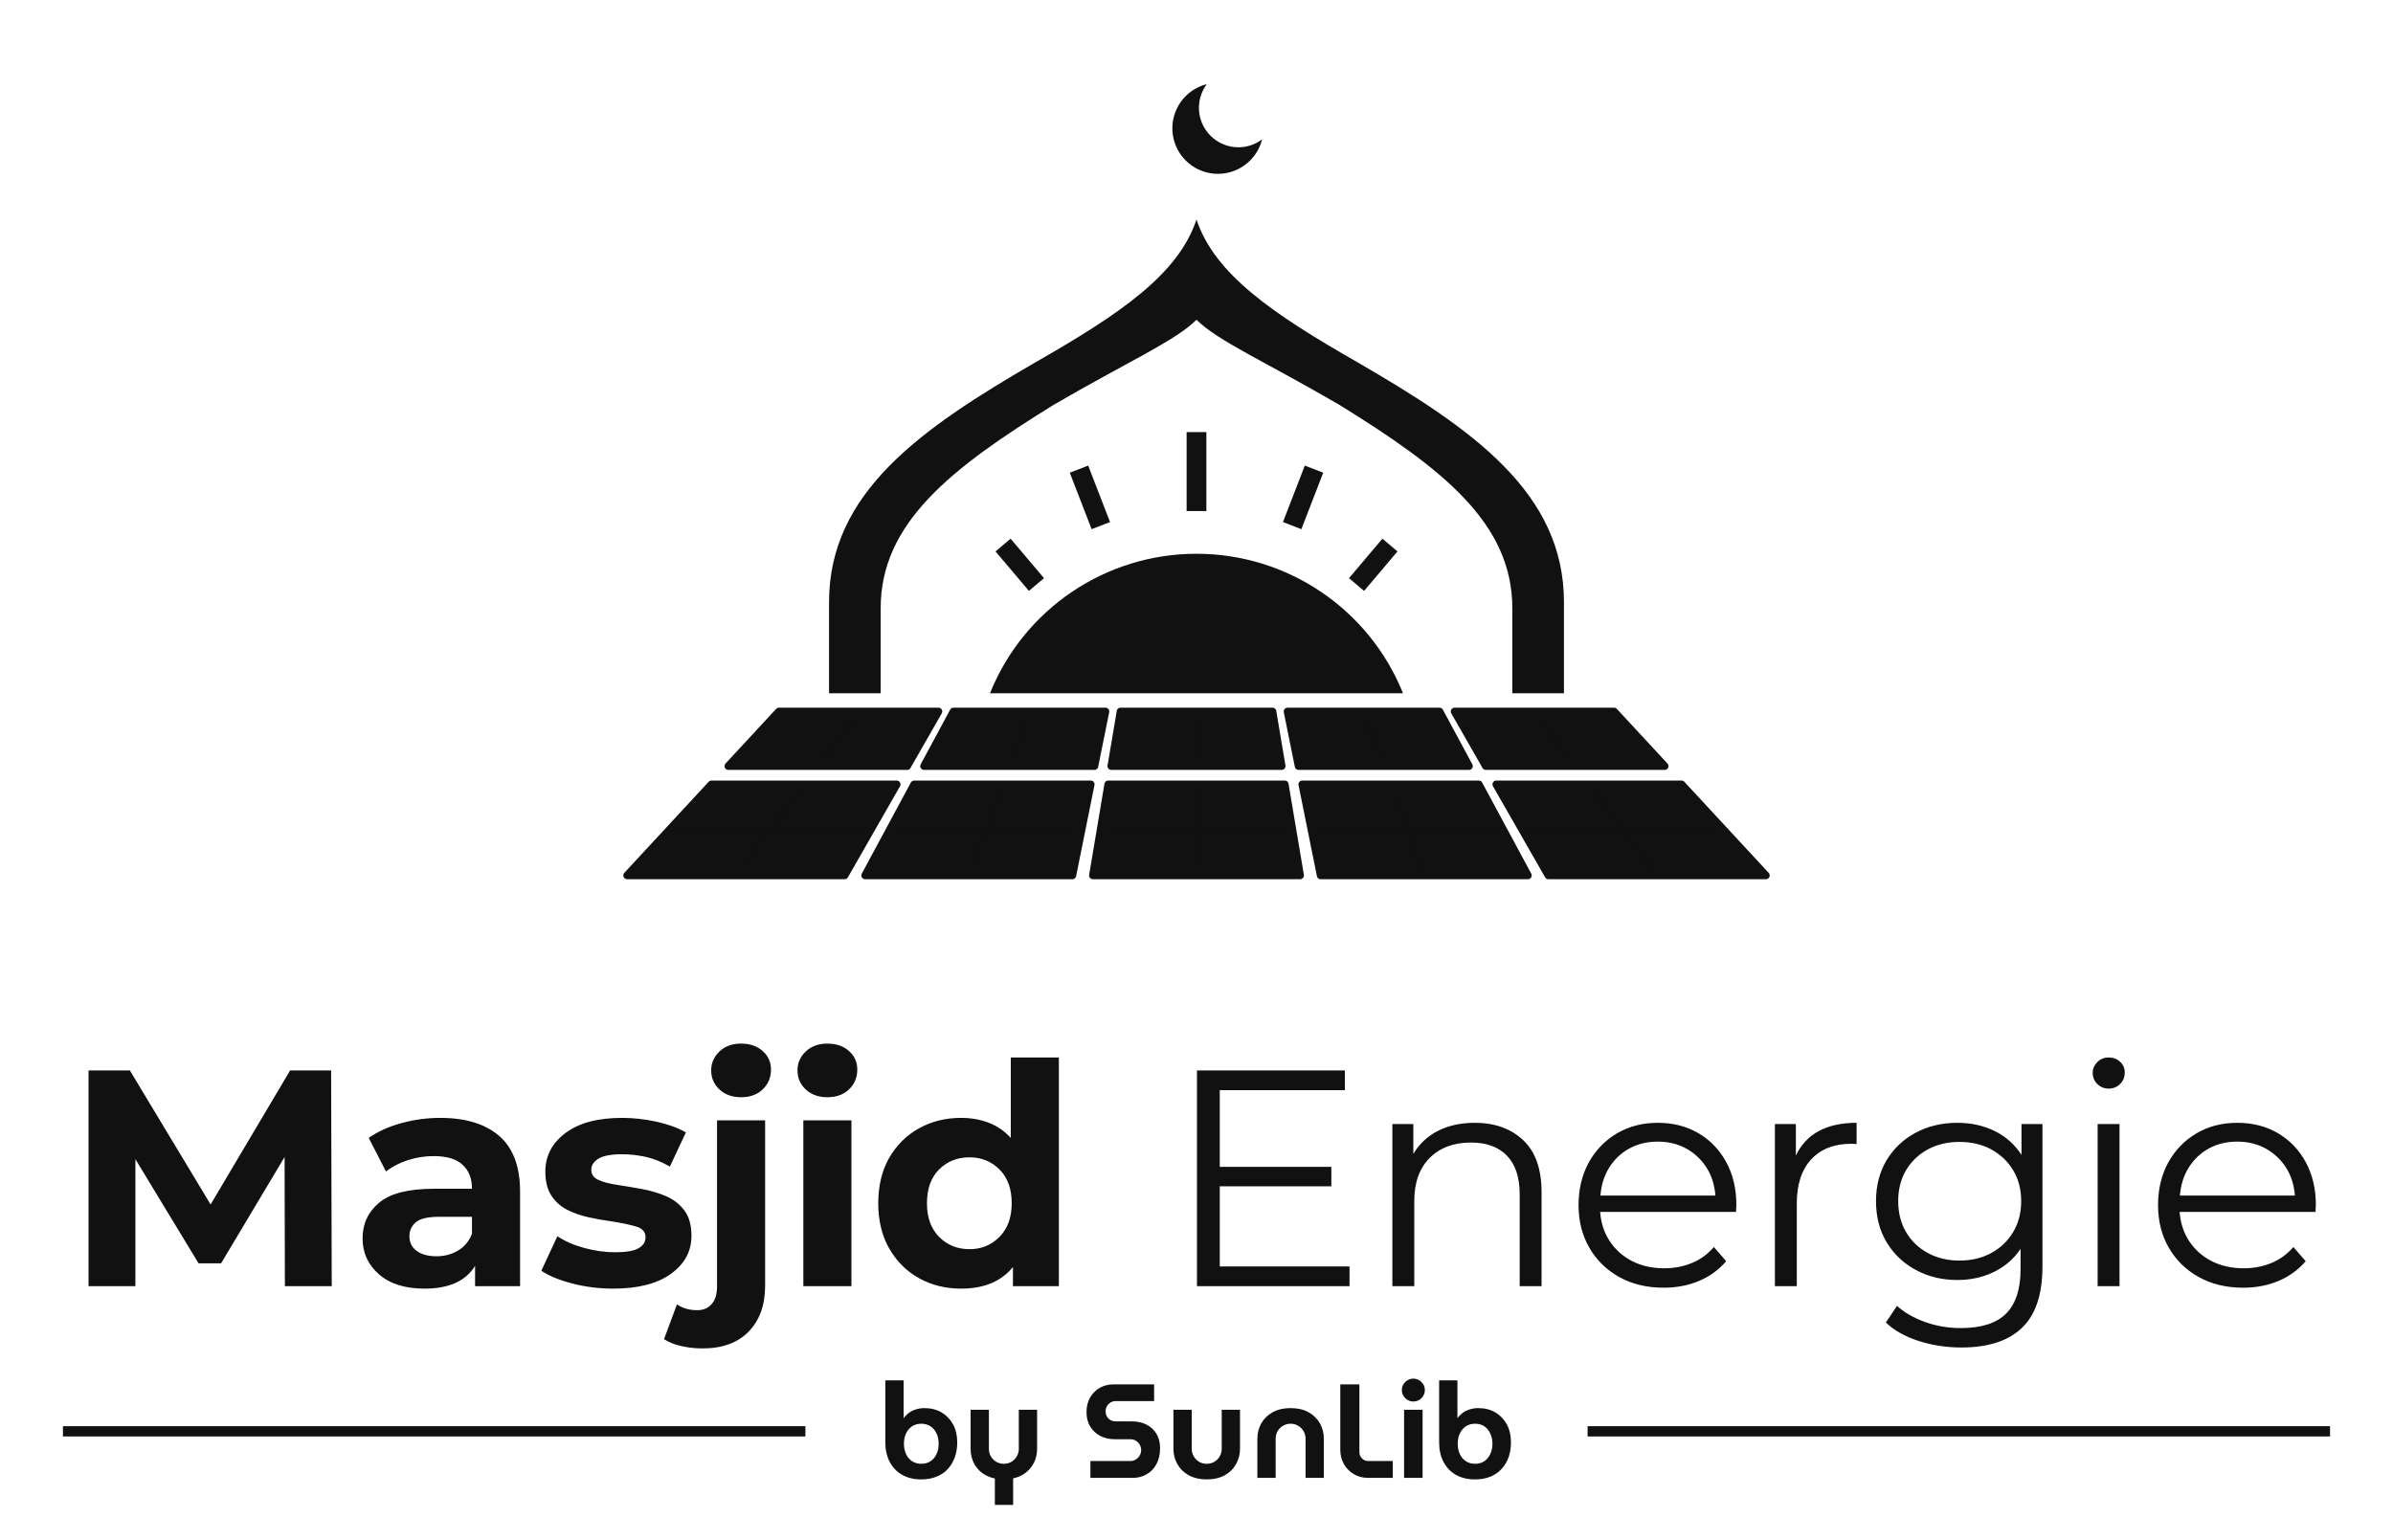
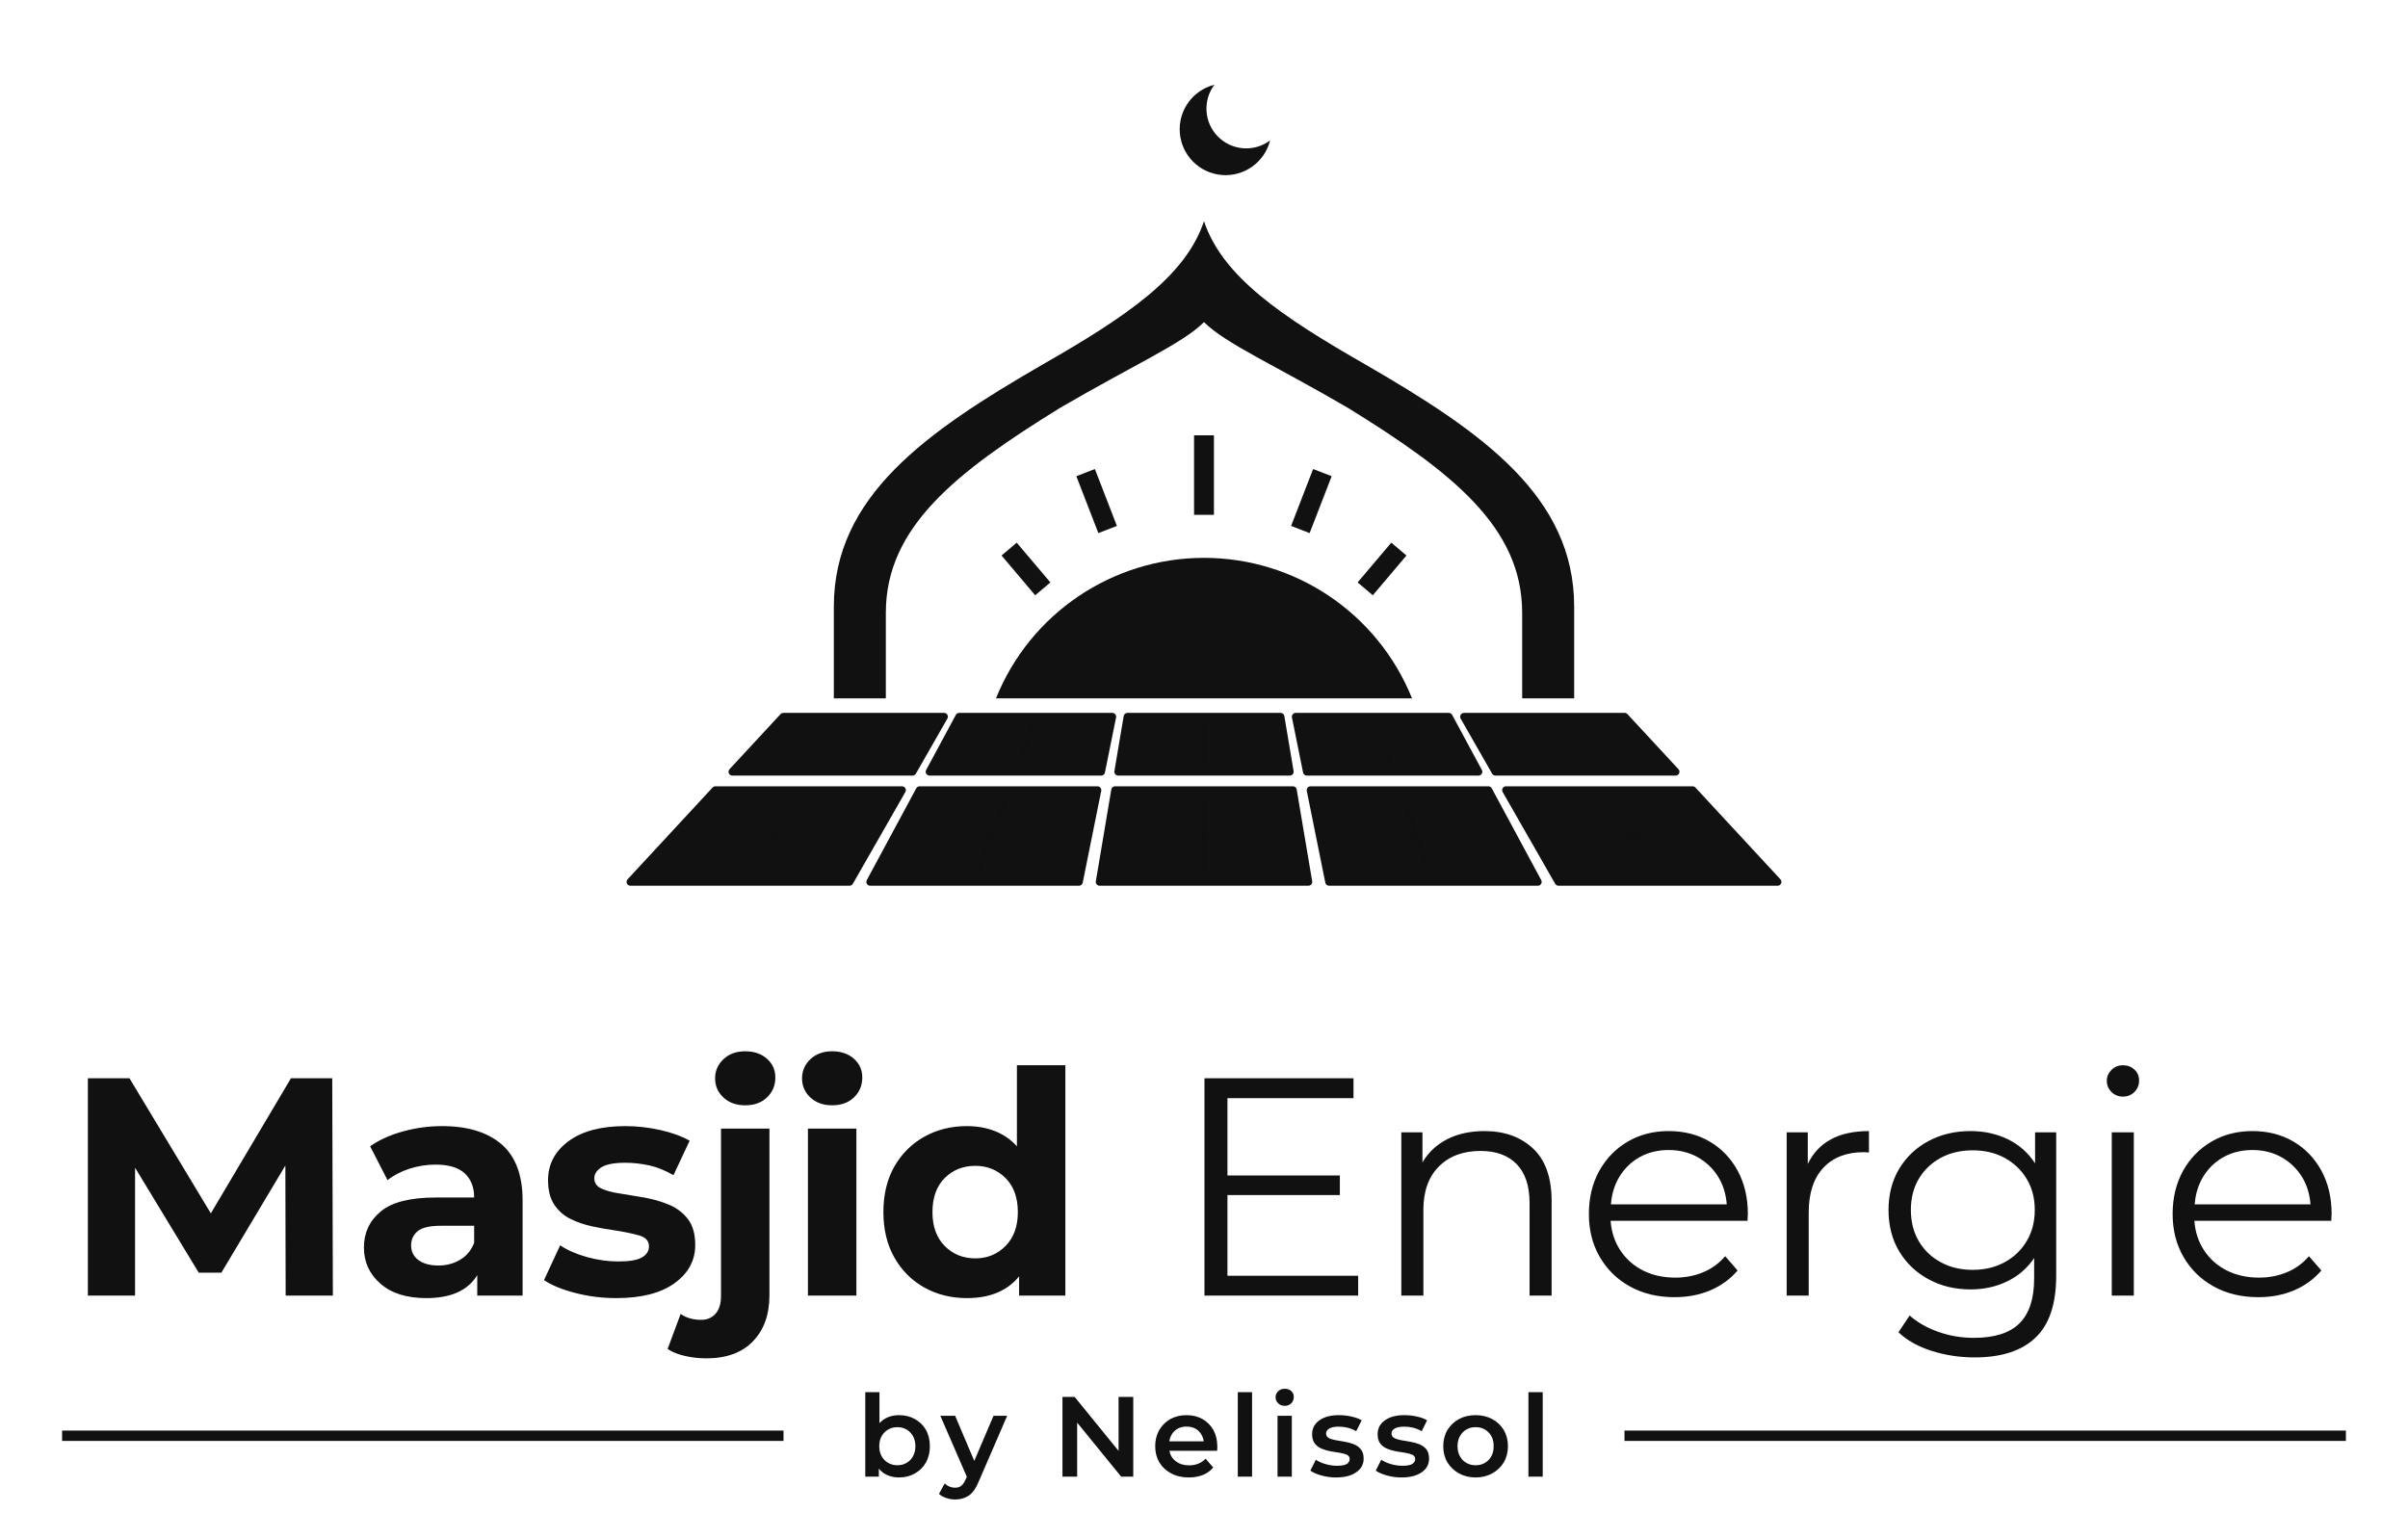
- <svg xmlns="http://www.w3.org/2000/svg" viewBox="-6 -6 232.65 149.85" width="931" height="599">
+ <svg xmlns="http://www.w3.org/2000/svg" viewBox="-6 -6 232.65 148.68" width="931" height="595">
  <svg x="50.325" y="0" width="120" height="81.576" viewBox="0 0 406 276">
    <path d="M206.4 7.4A15 15 0 1 0 224.6 25.6A13 13 0 0 1 206.4 7.4Z" fill="#111111" />
    <path d="M82 208L82 178C82 142 112 121 150 99C178 83 197 70 203 52C209 70 228 83 256 99C294 121 324 142 324 178L324 208L307 208L307 180C307 152 284 134 250 113C226 99 210 92 203 85C196 92 180 99 156 113C122 134 99 152 99 180L99 208Z" fill="#111111" />
    <g stroke="#111111" stroke-width="6.5">
      <line x1="203" y1="148" x2="203" y2="122" />
      <line x1="171.5" y1="152.8" x2="164.3" y2="134.2" />
      <line x1="234.5" y1="152.8" x2="241.7" y2="134.2" />
      <line x1="150.3" y1="172.2" x2="139.3" y2="159.2" />
      <line x1="255.7" y1="172.2" x2="266.7" y2="159.2" />
    </g>
    <path d="M135 208A73.3 73.3 0 0 1 271 208Z" fill="#111111" />
    <g fill="#111111" stroke="#111111" stroke-width="2.5" stroke-linejoin="round">
      <polygon points="65.5,214 118.03,214 107.73,232 48.83,232" />
      <polygon points="122.98,214 173.03,214 169.39,232 113.28,232" />
      <polygon points="177.98,214 228.03,214 231.06,232 174.94,232" />
      <polygon points="232.97,214 283.02,214 292.73,232 236.61,232" />
      <polygon points="287.98,214 340.5,214 357.17,232 298.27,232" />
    </g>
    <g fill="#111111" stroke="#111111" stroke-width="2.5" stroke-linejoin="round">
      <polygon points="43.28,238 104.29,238 87.13,268 15.5,268" />
      <polygon points="110.04,238 168.18,238 162.13,268 93.88,268" />
      <polygon points="173.93,238 232.07,238 237.13,268 168.88,268" />
      <polygon points="237.82,238 295.96,238 312.13,268 243.88,268" />
      <polygon points="301.71,238 362.72,238 390.5,268 318.88,268" />
    </g>
    <g stroke="#111111" stroke-opacity="0.35" stroke-width="1.6">
      <line x1="90.26" y1="216" x2="79.78" y2="230" />
      <line x1="147.26" y1="216" x2="142.07" y2="230" />
      <line x1="203" y1="216" x2="203" y2="230" />
      <line x1="258.74" y1="216" x2="263.93" y2="230" />
      <line x1="315.74" y1="216" x2="326.22" y2="230" />
      <line x1="72.29" y1="240" x2="52.81" y2="266" />
      <line x1="138.37" y1="240" x2="128.74" y2="266" />
      <line x1="203" y1="240" x2="203" y2="266" />
      <line x1="267.63" y1="240" x2="277.26" y2="266" />
      <line x1="333.71" y1="240" x2="353.19" y2="266" />
      <line x1="31.39" y1="253" x2="93.71" y2="253" />
      <line x1="103.96" y1="253" x2="163.15" y2="253" />
      <line x1="173.4" y1="253" x2="232.6" y2="253" />
      <line x1="242.85" y1="253" x2="302.04" y2="253" />
      <line x1="312.29" y1="253" x2="374.61" y2="253" />
    </g>
  </svg>
  <path fill="#111111" d="M7.05 119.19L2.49 119.19L2.49 98.19L6.51 98.19L14.37 111.24L22.11 98.19L26.10 98.19L26.16 119.19L21.60 119.19L21.57 106.62L15.39 116.97L13.20 116.97L7.05 106.83L7.05 119.19ZM44.49 119.19L40.11 119.19L40.11 117.21Q38.76 119.43 35.19 119.43L35.19 119.43Q32.34 119.43 30.75 118.03Q29.16 116.64 29.16 114.54L29.16 114.54Q29.16 112.41 30.78 111.06Q32.40 109.71 36.09 109.71L36.09 109.71L39.81 109.71L39.81 109.71Q39.81 108.21 38.89 107.37Q37.98 106.53 36.09 106.53L36.09 106.53Q34.80 106.53 33.55 106.93Q32.31 107.34 31.44 108.03L31.44 108.03L29.76 104.76Q31.08 103.83 32.94 103.32Q34.80 102.81 36.72 102.81L36.72 102.81Q40.41 102.81 42.45 104.56Q44.49 106.32 44.49 109.98L44.49 109.98L44.49 119.19ZM39.81 114.09L39.81 114.09L39.81 112.44L36.60 112.44Q34.95 112.44 34.33 112.98Q33.72 113.52 33.72 114.33L33.72 114.33Q33.72 115.23 34.42 115.75Q35.13 116.28 36.36 116.28L36.36 116.28Q37.53 116.28 38.46 115.72Q39.39 115.17 39.81 114.09ZM53.55 119.43L53.55 119.43Q51.48 119.43 49.57 118.93Q47.67 118.44 46.56 117.69L46.56 117.69L48.12 114.33Q49.20 115.05 50.73 115.47Q52.26 115.89 53.73 115.89L53.73 115.89Q55.35 115.89 56.02 115.50Q56.70 115.11 56.70 114.42L56.70 114.42Q56.70 113.64 55.74 113.37Q54.78 113.10 53.43 112.89L53.43 112.89Q52.35 112.74 51.22 112.50Q50.10 112.26 49.12 111.78Q48.15 111.30 47.55 110.40Q46.95 109.50 46.95 108.03L46.95 108.03Q46.95 105.75 48.91 104.28Q50.88 102.81 54.42 102.81L54.42 102.81Q56.07 102.81 57.76 103.18Q59.46 103.56 60.63 104.22L60.63 104.22L59.07 107.55Q57.87 106.86 56.70 106.60Q55.53 106.35 54.42 106.35L54.42 106.35Q52.83 106.35 52.12 106.78Q51.42 107.22 51.42 107.85L51.42 107.85Q51.42 108.54 52.12 108.85Q52.83 109.17 53.94 109.33Q55.05 109.50 56.29 109.72Q57.54 109.95 58.65 110.41Q59.76 110.88 60.46 111.79Q61.17 112.71 61.17 114.30L61.17 114.30Q61.17 116.55 59.17 117.99Q57.18 119.43 53.55 119.43ZM62.25 125.25L62.25 125.25Q61.17 125.25 60.18 125.02Q59.19 124.80 58.50 124.35L58.50 124.35L59.76 120.96Q60.57 121.53 61.74 121.53L61.74 121.53Q62.61 121.53 63.13 120.94Q63.66 120.36 63.66 119.19L63.66 119.19L63.66 103.05L68.34 103.05L68.34 119.16Q68.34 121.95 66.75 123.60Q65.16 125.25 62.25 125.25ZM66.00 100.80L66.00 100.80Q64.71 100.80 63.90 100.05Q63.09 99.30 63.09 98.19L63.09 98.19Q63.09 97.11 63.90 96.34Q64.71 95.58 66.00 95.58L66.00 95.58Q67.29 95.58 68.10 96.30Q68.91 97.02 68.91 98.10L68.91 98.10Q68.91 99.27 68.11 100.03Q67.32 100.80 66.00 100.80ZM76.74 119.19L72.06 119.19L72.06 103.05L76.74 103.05L76.74 119.19ZM74.40 100.80L74.40 100.80Q73.11 100.80 72.30 100.05Q71.49 99.30 71.49 98.19L71.49 98.19Q71.49 97.11 72.30 96.34Q73.11 95.58 74.40 95.58L74.40 95.58Q75.69 95.58 76.50 96.30Q77.31 97.02 77.31 98.10L77.31 98.10Q77.31 99.27 76.51 100.03Q75.72 100.80 74.40 100.80ZM87.42 119.43L87.42 119.43Q85.14 119.43 83.31 118.41Q81.48 117.39 80.41 115.51Q79.35 113.64 79.35 111.12L79.35 111.12Q79.35 108.57 80.41 106.71Q81.48 104.85 83.31 103.83Q85.14 102.81 87.42 102.81L87.42 102.81Q88.89 102.81 90.12 103.29Q91.35 103.77 92.25 104.76L92.25 104.76L92.25 96.93L96.93 96.93L96.93 119.19L92.46 119.19L92.46 117.33Q90.75 119.43 87.42 119.43ZM88.23 115.59L88.23 115.59Q89.97 115.59 91.15 114.39Q92.34 113.19 92.34 111.12L92.34 111.12Q92.34 109.02 91.15 107.83Q89.97 106.65 88.23 106.65L88.23 106.65Q86.46 106.65 85.27 107.83Q84.09 109.02 84.09 111.12L84.09 111.12Q84.09 113.19 85.27 114.39Q86.46 115.59 88.23 115.59Z" />
  <path fill="#111111" d="M125.22 119.19L110.37 119.19L110.37 98.19L124.77 98.19L124.77 100.11L112.59 100.11L112.59 107.58L123.45 107.58L123.45 109.47L112.59 109.47L112.59 117.27L125.22 117.27L125.22 119.19ZM131.52 119.19L129.39 119.19L129.39 103.41L131.43 103.41L131.43 106.32Q132.27 104.88 133.81 104.08Q135.36 103.29 137.43 103.29L137.43 103.29Q140.31 103.29 142.11 104.97Q143.91 106.65 143.91 110.04L143.91 110.04L143.91 119.19L141.78 119.19L141.78 110.25Q141.78 107.76 140.53 106.48Q139.29 105.21 137.04 105.21L137.04 105.21Q134.52 105.21 133.02 106.71Q131.52 108.21 131.52 110.91L131.52 110.91L131.52 119.19ZM155.79 119.34L155.79 119.34Q153.33 119.34 151.47 118.30Q149.61 117.27 148.56 115.45Q147.51 113.64 147.51 111.30L147.51 111.30Q147.51 108.96 148.51 107.14Q149.52 105.33 151.26 104.31Q153.00 103.29 155.22 103.29L155.22 103.29Q157.44 103.29 159.16 104.29Q160.89 105.30 161.88 107.11Q162.87 108.93 162.87 111.30L162.87 111.30Q162.87 111.45 162.85 111.61Q162.84 111.78 162.84 111.96L162.84 111.96L149.61 111.96Q149.73 113.58 150.55 114.82Q151.38 116.07 152.74 116.76Q154.11 117.45 155.85 117.45L155.85 117.45Q157.29 117.45 158.53 116.94Q159.78 116.43 160.68 115.38L160.68 115.38L161.88 116.76Q160.80 118.02 159.24 118.68Q157.68 119.34 155.79 119.34ZM149.64 110.37L149.64 110.37L160.83 110.37Q160.71 108.81 159.96 107.64Q159.21 106.47 157.98 105.79Q156.75 105.12 155.22 105.12L155.22 105.12Q153.69 105.12 152.47 105.78Q151.26 106.44 150.51 107.62Q149.76 108.81 149.64 110.37ZM168.75 119.19L166.62 119.19L166.62 103.41L168.66 103.41L168.66 106.47Q170.19 103.29 174.57 103.29L174.57 103.29L174.57 105.36Q174.42 105.36 174.30 105.34Q174.18 105.33 174.06 105.33L174.06 105.33Q171.57 105.33 170.16 106.84Q168.75 108.36 168.75 111.15L168.75 111.15L168.75 119.19ZM184.77 125.16L184.77 125.16Q182.61 125.16 180.63 124.53Q178.65 123.90 177.42 122.73L177.42 122.73L178.50 121.11Q179.61 122.10 181.24 122.68Q182.88 123.27 184.71 123.27L184.71 123.27Q187.71 123.27 189.12 121.86Q190.53 120.45 190.53 117.54L190.53 117.54L190.53 115.56Q189.54 117.03 187.93 117.81Q186.33 118.59 184.38 118.59L184.38 118.59Q182.13 118.59 180.33 117.61Q178.53 116.64 177.49 114.91Q176.46 113.19 176.46 110.91L176.46 110.91Q176.46 108.66 177.49 106.93Q178.53 105.21 180.33 104.25Q182.13 103.29 184.38 103.29L184.38 103.29Q186.36 103.29 187.99 104.08Q189.63 104.88 190.62 106.41L190.62 106.41L190.62 103.41L192.66 103.41L192.66 117.27Q192.66 121.35 190.66 123.25Q188.67 125.16 184.77 125.16ZM184.59 116.70L184.59 116.70Q186.33 116.70 187.68 115.96Q189.03 115.23 189.81 113.92Q190.59 112.62 190.59 110.91L190.59 110.91Q190.59 109.20 189.81 107.91Q189.03 106.62 187.68 105.88Q186.33 105.15 184.59 105.15L184.59 105.15Q182.85 105.15 181.50 105.88Q180.15 106.62 179.38 107.91Q178.62 109.20 178.62 110.91L178.62 110.91Q178.62 112.62 179.38 113.92Q180.15 115.23 181.50 115.96Q182.85 116.70 184.59 116.70ZM200.16 119.19L198.03 119.19L198.03 103.41L200.16 103.41L200.16 119.19ZM199.11 99.96L199.11 99.96Q198.45 99.96 198.00 99.51Q197.55 99.06 197.55 98.43L197.55 98.43Q197.55 97.83 198.00 97.38Q198.45 96.93 199.11 96.93L199.11 96.93Q199.77 96.93 200.22 97.35Q200.67 97.77 200.67 98.40L200.67 98.40Q200.67 99.06 200.22 99.51Q199.77 99.96 199.11 99.96ZM212.19 119.34L212.19 119.34Q209.73 119.34 207.87 118.30Q206.01 117.27 204.96 115.45Q203.91 113.64 203.91 111.30L203.91 111.30Q203.91 108.96 204.91 107.14Q205.92 105.33 207.66 104.31Q209.40 103.29 211.62 103.29L211.62 103.29Q213.84 103.29 215.56 104.29Q217.29 105.30 218.28 107.11Q219.27 108.93 219.27 111.30L219.27 111.30Q219.27 111.45 219.25 111.61Q219.24 111.78 219.24 111.96L219.24 111.96L206.01 111.96Q206.13 113.58 206.95 114.82Q207.78 116.07 209.14 116.76Q210.51 117.45 212.25 117.45L212.25 117.45Q213.69 117.45 214.93 116.94Q216.18 116.43 217.08 115.38L217.08 115.38L218.28 116.76Q217.20 118.02 215.64 118.68Q214.08 119.34 212.19 119.34ZM206.04 110.37L206.04 110.37L217.23 110.37Q217.11 108.81 216.36 107.64Q215.61 106.47 214.38 105.79Q213.15 105.12 211.62 105.12L211.62 105.12Q210.09 105.12 208.87 105.78Q207.66 106.44 206.91 107.62Q206.16 108.81 206.04 110.37Z" />
-   <path fill="#111111" d="M83.54 138.00L83.54 138.00Q82.47 138.00 81.69 137.56Q80.90 137.12 80.47 136.30Q80.04 135.49 80.04 134.40L80.04 134.40L80.04 128.36L81.82 128.36L81.82 132.03L81.84 132.03Q82.04 131.74 82.35 131.51Q82.65 131.29 83.04 131.18Q83.42 131.06 83.84 131.06L83.84 131.06Q84.81 131.06 85.53 131.49Q86.24 131.92 86.64 132.66Q87.04 133.41 87.04 134.40L87.04 134.40Q87.04 135.18 86.80 135.84Q86.57 136.49 86.13 136.98Q85.68 137.47 85.03 137.73Q84.38 138.00 83.54 138.00ZM83.54 136.48L83.54 136.48Q84.07 136.48 84.45 136.22Q84.83 135.96 85.03 135.52Q85.23 135.08 85.23 134.53L85.23 134.53Q85.23 133.98 85.03 133.54Q84.83 133.10 84.45 132.84Q84.07 132.58 83.54 132.58L83.54 132.58Q83.02 132.58 82.63 132.84Q82.25 133.10 82.05 133.54Q81.85 133.98 81.85 134.53L81.85 134.53Q81.85 135.08 82.05 135.52Q82.25 135.96 82.63 136.22Q83.02 136.48 83.54 136.48ZM92.48 140.48L90.70 140.48L90.70 137.91Q89.95 137.75 89.42 137.34Q88.89 136.92 88.61 136.32Q88.34 135.71 88.34 135.02L88.34 135.02L88.34 131.22L90.12 131.22L90.12 135.02Q90.12 135.43 90.31 135.76Q90.51 136.09 90.84 136.29Q91.17 136.48 91.57 136.48L91.57 136.48Q91.98 136.48 92.31 136.29Q92.64 136.09 92.83 135.76Q93.03 135.43 93.03 135.02L93.03 135.02L93.03 131.22L94.81 131.22L94.81 135.02Q94.81 135.71 94.54 136.30Q94.26 136.90 93.74 137.32Q93.22 137.74 92.48 137.90L92.48 137.90L92.48 140.48ZM104.13 137.85L100.00 137.85L100.00 136.21L103.90 136.21Q104.18 136.21 104.42 136.06Q104.65 135.92 104.79 135.68Q104.94 135.44 104.94 135.15L104.94 135.15Q104.94 134.86 104.79 134.61Q104.65 134.37 104.42 134.23Q104.18 134.09 103.90 134.09L103.90 134.09L102.38 134.09Q101.61 134.09 100.98 133.78Q100.36 133.46 99.99 132.87Q99.62 132.28 99.62 131.45L99.62 131.45Q99.62 130.63 99.97 130.03Q100.32 129.42 100.92 129.08Q101.52 128.75 102.25 128.75L102.25 128.75L106.20 128.75L106.20 130.38L102.43 130.38Q102.17 130.38 101.95 130.52Q101.73 130.66 101.60 130.88Q101.48 131.10 101.48 131.37L101.48 131.37Q101.48 131.64 101.60 131.87Q101.73 132.09 101.95 132.22Q102.17 132.35 102.43 132.35L102.43 132.35L104.00 132.35Q104.85 132.35 105.47 132.67Q106.09 133.00 106.44 133.58Q106.78 134.17 106.78 134.95L106.78 134.95Q106.78 135.87 106.42 136.52Q106.07 137.17 105.46 137.51Q104.86 137.85 104.13 137.85L104.13 137.85ZM111.32 138.00L111.32 138.00Q110.31 138.00 109.58 137.60Q108.85 137.20 108.47 136.52Q108.08 135.84 108.08 135.02L108.08 135.02L108.08 131.22L109.86 131.22L109.86 135.02Q109.86 135.43 110.06 135.76Q110.25 136.09 110.58 136.29Q110.92 136.48 111.32 136.48L111.32 136.48Q111.72 136.48 112.05 136.29Q112.39 136.09 112.58 135.76Q112.78 135.43 112.78 135.02L112.78 135.02L112.78 131.22L114.56 131.22L114.56 135.02Q114.56 135.84 114.17 136.52Q113.79 137.20 113.07 137.60Q112.35 138.00 111.32 138.00ZM118.03 137.85L116.25 137.85L116.25 134.04Q116.25 133.22 116.63 132.54Q117.01 131.87 117.74 131.46Q118.47 131.06 119.48 131.06L119.48 131.06Q120.51 131.06 121.23 131.46Q121.95 131.87 122.34 132.54Q122.72 133.22 122.72 134.04L122.72 134.04L122.72 137.85L120.94 137.85L120.94 134.04Q120.94 133.63 120.74 133.30Q120.55 132.97 120.22 132.78Q119.89 132.58 119.48 132.58L119.48 132.58Q119.08 132.58 118.75 132.78Q118.42 132.97 118.22 133.30Q118.03 133.63 118.03 134.04L118.03 134.04L118.03 137.85ZM129.43 137.85L127.02 137.85Q126.22 137.85 125.61 137.47Q125.00 137.10 124.66 136.49Q124.32 135.87 124.32 135.13L124.32 135.13L124.32 128.75L126.18 128.75L126.18 135.35Q126.18 135.70 126.43 135.95Q126.67 136.21 127.02 136.21L127.02 136.21L129.43 136.21L129.43 137.85ZM132.33 137.85L130.53 137.85L130.53 131.22L132.33 131.22L132.33 137.85ZM131.43 130.42L131.43 130.42Q130.98 130.42 130.64 130.09Q130.31 129.76 130.31 129.30L130.31 129.30Q130.31 128.85 130.64 128.52Q130.98 128.19 131.43 128.19L131.43 128.19Q131.89 128.19 132.22 128.52Q132.55 128.85 132.55 129.30L132.55 129.30Q132.55 129.76 132.22 130.09Q131.89 130.42 131.43 130.42ZM137.44 138.00L137.44 138.00Q136.37 138.00 135.58 137.56Q134.80 137.12 134.37 136.30Q133.94 135.49 133.94 134.40L133.94 134.40L133.94 128.36L135.72 128.36L135.72 132.03L135.73 132.03Q135.94 131.74 136.25 131.51Q136.55 131.29 136.94 131.18Q137.32 131.06 137.74 131.06L137.74 131.06Q138.71 131.06 139.43 131.49Q140.14 131.92 140.54 132.66Q140.93 133.41 140.93 134.40L140.93 134.40Q140.93 135.18 140.70 135.84Q140.47 136.49 140.02 136.98Q139.58 137.47 138.93 137.73Q138.28 138.00 137.44 138.00ZM137.44 136.48L137.44 136.48Q137.97 136.48 138.35 136.22Q138.72 135.96 138.92 135.52Q139.13 135.08 139.13 134.53L139.13 134.53Q139.13 133.98 138.92 133.54Q138.72 133.10 138.35 132.84Q137.97 132.58 137.44 132.58L137.44 132.58Q136.92 132.58 136.53 132.84Q136.15 133.10 135.95 133.54Q135.75 133.98 135.75 134.53L135.75 134.53Q135.75 135.08 135.95 135.52Q136.15 135.96 136.53 136.22Q136.92 136.48 137.44 136.48Z" />
-   <rect x="0.00" y="132.82" width="72.26" height="1" fill="#111111" />
-   <rect x="148.39" y="132.82" width="72.26" height="1" fill="#111111" />
+   <path fill="#111111" d="M80.86 136.76L80.86 136.76Q80.26 136.76 79.76 136.55Q79.26 136.34 78.91 135.91L78.91 135.91L78.91 136.68L77.60 136.68L77.60 128.52L78.97 128.52L78.97 131.52Q79.33 131.12 79.81 130.93Q80.29 130.74 80.86 130.74L80.86 130.74Q81.71 130.74 82.38 131.11Q83.06 131.48 83.45 132.15Q83.84 132.83 83.84 133.74L83.84 133.74Q83.84 134.65 83.45 135.33Q83.06 136.01 82.38 136.38Q81.71 136.76 80.86 136.76ZM80.70 135.58L80.70 135.58Q81.20 135.58 81.59 135.35Q81.98 135.13 82.21 134.71Q82.44 134.30 82.44 133.74L82.44 133.74Q82.44 133.18 82.21 132.77Q81.98 132.36 81.59 132.13Q81.20 131.90 80.70 131.90L80.70 131.90Q80.21 131.90 79.81 132.13Q79.41 132.36 79.18 132.77Q78.95 133.18 78.95 133.74L78.95 133.74Q78.95 134.30 79.18 134.71Q79.41 135.13 79.81 135.35Q80.21 135.58 80.70 135.58ZM86.29 138.89L86.29 138.89Q85.86 138.89 85.43 138.75Q85.00 138.60 84.72 138.35L84.72 138.35L85.27 137.34Q85.70 137.75 86.28 137.75L86.28 137.75Q86.64 137.75 86.88 137.56Q87.11 137.37 87.31 136.93L87.31 136.93L87.41 136.69L84.85 130.80L86.28 130.80L88.13 135.16L89.99 130.80L91.31 130.80L88.56 137.15Q88.15 138.15 87.59 138.52Q87.03 138.89 86.29 138.89ZM98.07 136.68L96.65 136.68L96.65 128.98L97.83 128.98L102.07 134.19L102.07 128.98L103.49 128.98L103.49 136.68L102.32 136.68L98.07 131.46L98.07 136.68ZM108.85 136.76L108.85 136.76Q107.87 136.76 107.14 136.36Q106.41 135.97 106.01 135.30Q105.61 134.62 105.61 133.74L105.61 133.74Q105.61 132.86 106.00 132.18Q106.39 131.51 107.07 131.12Q107.76 130.74 108.64 130.74L108.64 130.74Q109.50 130.74 110.17 131.11Q110.84 131.49 111.23 132.17Q111.61 132.86 111.61 133.77L111.61 133.77Q111.61 133.86 111.61 133.97Q111.60 134.08 111.59 134.18L111.59 134.18L106.98 134.18Q107.10 134.82 107.61 135.20Q108.11 135.59 108.88 135.59L108.88 135.59Q109.86 135.59 110.48 134.95L110.48 134.95L111.22 135.80Q110.40 136.76 108.85 136.76ZM106.97 133.27L106.97 133.27L110.30 133.27Q110.21 132.63 109.76 132.23Q109.31 131.84 108.64 131.84L108.64 131.84Q107.97 131.84 107.52 132.23Q107.07 132.62 106.97 133.27ZM114.97 136.68L113.59 136.68L113.59 128.52L114.97 128.52L114.97 136.68ZM118.81 136.68L117.43 136.68L117.43 130.80L118.81 130.80L118.81 136.68ZM118.12 129.84L118.12 129.84Q117.74 129.84 117.49 129.59Q117.24 129.35 117.24 129.01L117.24 129.01Q117.24 128.67 117.49 128.43Q117.74 128.19 118.12 128.19L118.12 128.19Q118.51 128.19 118.76 128.41Q119.00 128.64 119.00 128.98L119.00 128.98Q119.00 129.34 118.76 129.59Q118.51 129.84 118.12 129.84ZM123.08 136.76L123.08 136.76Q122.35 136.76 121.67 136.57Q120.99 136.38 120.60 136.10L120.60 136.10L121.13 135.05Q121.51 135.31 122.07 135.47Q122.62 135.63 123.17 135.63L123.17 135.63Q123.83 135.63 124.12 135.46Q124.40 135.28 124.40 134.98L124.40 134.98Q124.40 134.70 124.14 134.57Q123.88 134.45 123.46 134.38Q123.05 134.31 122.59 134.24Q122.13 134.16 121.72 133.99Q121.30 133.83 121.04 133.49Q120.77 133.16 120.77 132.58L120.77 132.58Q120.77 131.74 121.47 131.24Q122.17 130.74 123.36 130.74L123.36 130.74Q123.94 130.74 124.55 130.87Q125.16 131.00 125.56 131.24L125.56 131.24L125.03 132.29Q124.61 132.05 124.19 131.95Q123.77 131.85 123.35 131.85L123.35 131.85Q122.72 131.85 122.42 132.04Q122.12 132.22 122.12 132.51L122.12 132.51Q122.12 132.81 122.38 132.95Q122.64 133.09 123.06 133.16Q123.47 133.22 123.93 133.31Q124.39 133.39 124.81 133.55Q125.22 133.72 125.48 134.04Q125.75 134.37 125.75 134.94L125.75 134.94Q125.75 135.77 125.03 136.26Q124.32 136.76 123.08 136.76ZM129.41 136.76L129.41 136.76Q128.67 136.76 128.00 136.57Q127.32 136.38 126.92 136.10L126.92 136.10L127.45 135.05Q127.84 135.31 128.39 135.47Q128.95 135.63 129.50 135.63L129.50 135.63Q130.16 135.63 130.44 135.46Q130.73 135.28 130.73 134.98L130.73 134.98Q130.73 134.70 130.47 134.57Q130.20 134.45 129.79 134.38Q129.38 134.31 128.91 134.24Q128.45 134.16 128.04 133.99Q127.63 133.83 127.36 133.49Q127.10 133.16 127.10 132.58L127.10 132.58Q127.10 131.74 127.80 131.24Q128.50 130.74 129.68 130.74L129.68 130.74Q130.27 130.74 130.88 130.87Q131.49 131.00 131.88 131.24L131.88 131.24L131.36 132.29Q130.94 132.05 130.52 131.95Q130.09 131.85 129.67 131.85L129.67 131.85Q129.05 131.85 128.74 132.04Q128.44 132.22 128.44 132.51L128.44 132.51Q128.44 132.81 128.71 132.95Q128.97 133.09 129.38 133.16Q129.79 133.22 130.26 133.31Q130.72 133.39 131.13 133.55Q131.54 133.72 131.81 134.04Q132.07 134.37 132.07 134.94L132.07 134.94Q132.07 135.77 131.36 136.26Q130.64 136.76 129.41 136.76ZM136.56 136.76L136.56 136.76Q135.66 136.76 134.95 136.36Q134.25 135.97 133.84 135.30Q133.44 134.62 133.44 133.74L133.44 133.74Q133.44 132.86 133.84 132.18Q134.25 131.51 134.95 131.12Q135.66 130.74 136.56 130.74L136.56 130.74Q137.47 130.74 138.18 131.12Q138.89 131.51 139.29 132.18Q139.69 132.86 139.69 133.74L139.69 133.74Q139.69 134.62 139.29 135.30Q138.89 135.97 138.18 136.36Q137.47 136.76 136.56 136.76ZM136.56 135.58L136.56 135.58Q137.32 135.58 137.81 135.08Q138.31 134.59 138.31 133.74L138.31 133.74Q138.31 132.89 137.81 132.40Q137.32 131.90 136.56 131.90L136.56 131.90Q136.06 131.90 135.67 132.13Q135.28 132.36 135.05 132.77Q134.82 133.18 134.82 133.74L134.82 133.74Q134.82 134.30 135.05 134.71Q135.28 135.13 135.67 135.35Q136.06 135.58 136.56 135.58ZM143.05 136.68L141.67 136.68L141.67 128.52L143.05 128.52L143.05 136.68Z" />
+   <rect x="0.00" y="132.23" width="69.70" height="1" fill="#111111" />
+   <rect x="150.95" y="132.23" width="69.70" height="1" fill="#111111" />
</svg>
